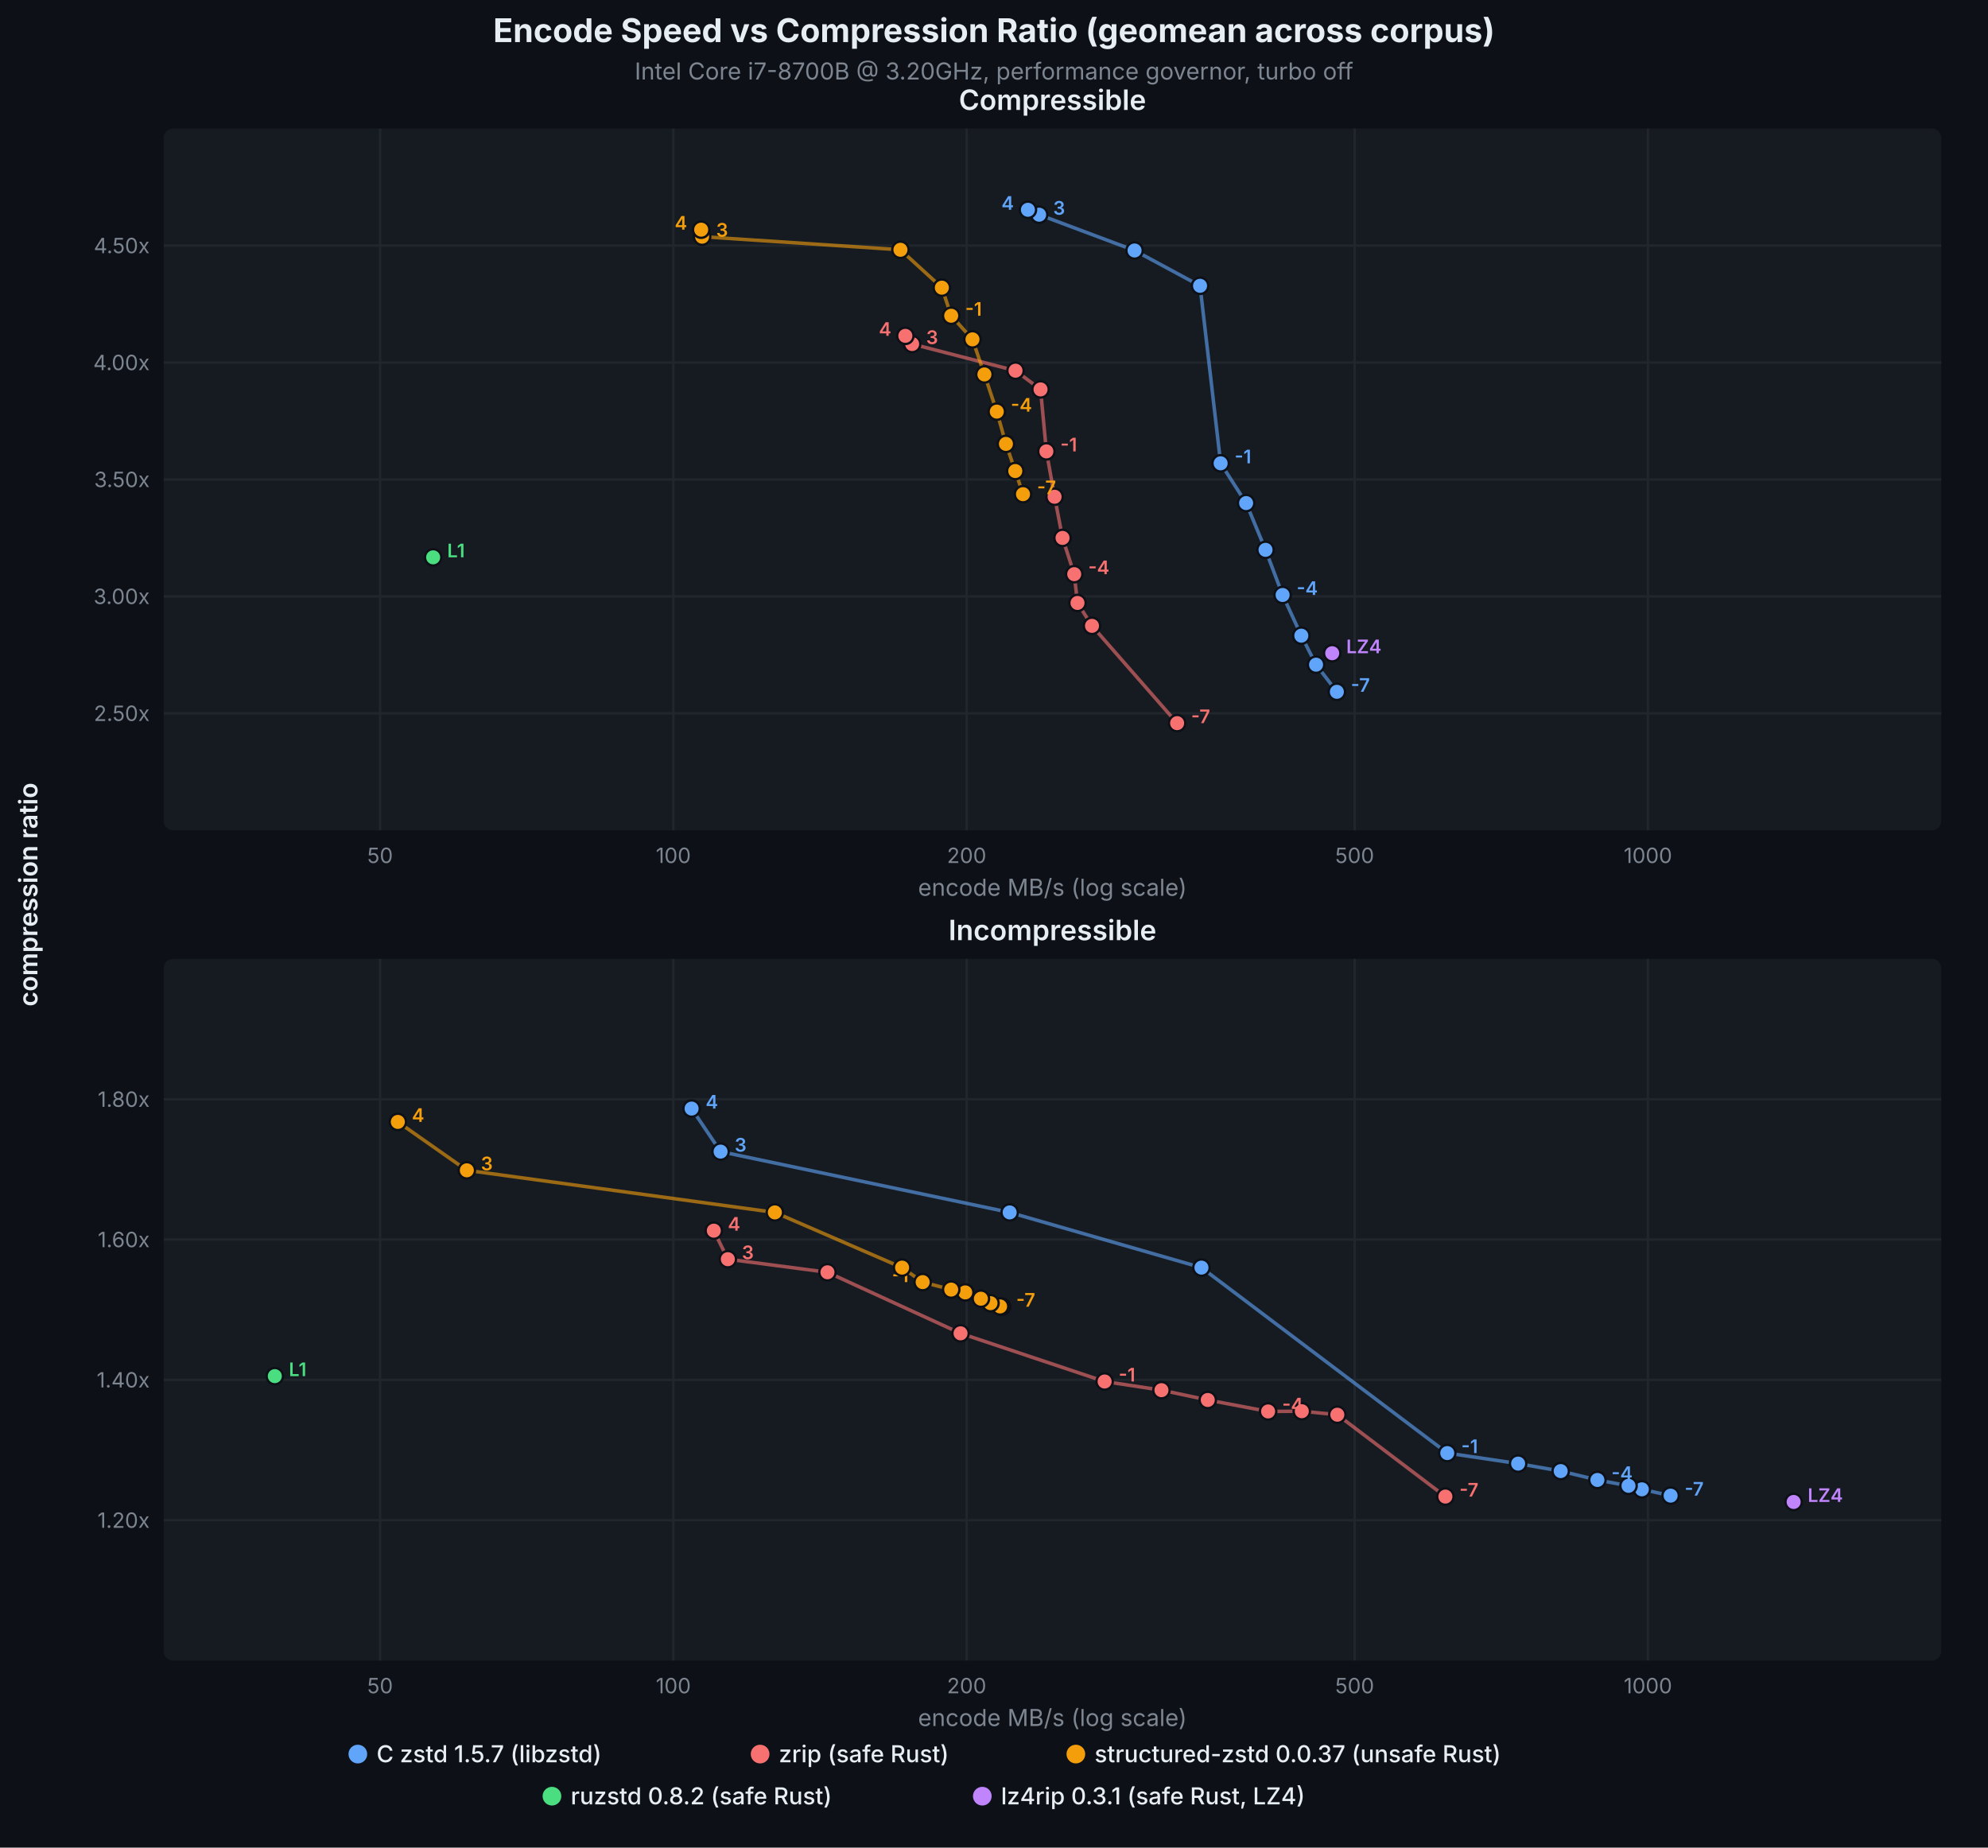
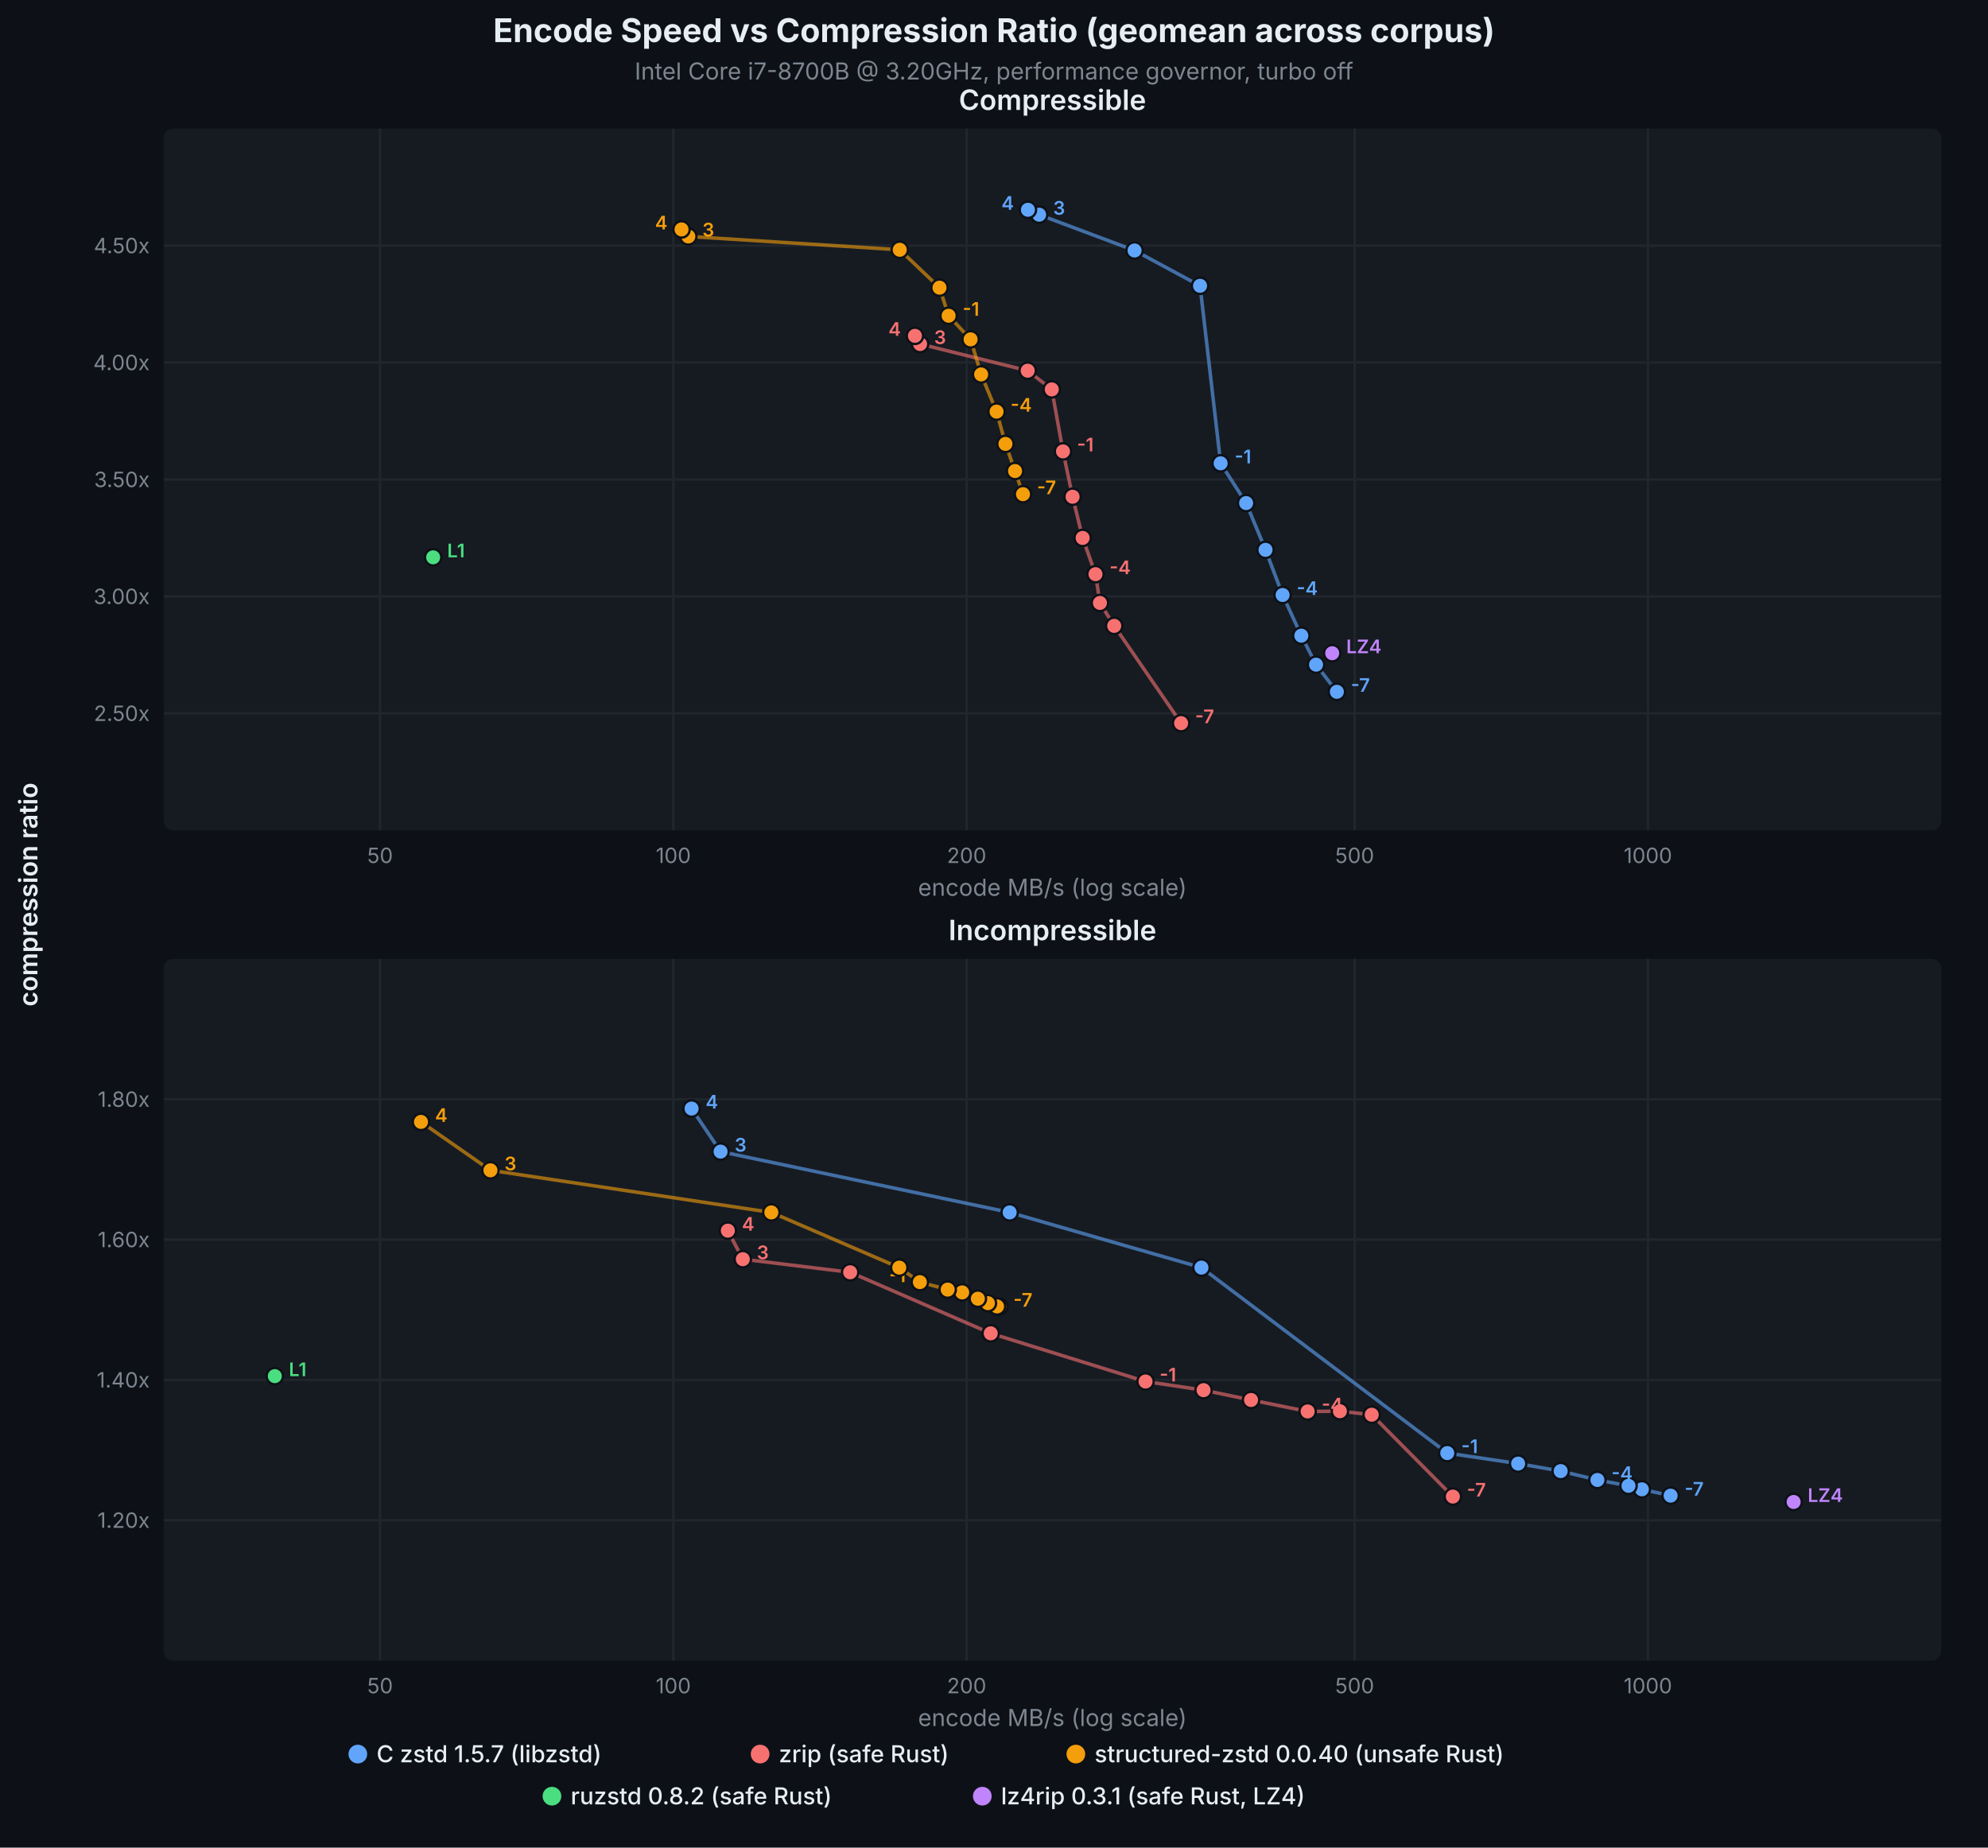
<svg xmlns="http://www.w3.org/2000/svg" viewBox="0 0 850 790" font-family="system-ui, -apple-system, sans-serif">
  <rect width="850" height="790" fill="#0d1117" />
  <text x="425.0" y="18" text-anchor="middle" fill="#e6edf3" font-size="14" font-weight="700">Encode Speed vs Compression Ratio (geomean across corpus)</text>
  <text x="425.0" y="34" text-anchor="middle" fill="#7d8590" font-size="10">Intel Core i7-8700B @ 3.20GHz, performance governor, turbo off</text>
  <rect x="70" y="55" width="760" height="300" fill="#161b22" rx="4" />
  <text x="450.0" y="47" text-anchor="middle" fill="#e6edf3" font-size="12" font-weight="600">Compressible</text>
  <line x1="70" y1="305.0" x2="830" y2="305.0" stroke="#21262d" stroke-width="1" />
  <text x="64" y="305.0" text-anchor="end" dominant-baseline="middle" fill="#7d8590" font-size="9">2.50x</text>
  <line x1="70" y1="255.0" x2="830" y2="255.0" stroke="#21262d" stroke-width="1" />
  <text x="64" y="255.0" text-anchor="end" dominant-baseline="middle" fill="#7d8590" font-size="9">3.00x</text>
  <line x1="70" y1="205.0" x2="830" y2="205.0" stroke="#21262d" stroke-width="1" />
  <text x="64" y="205.0" text-anchor="end" dominant-baseline="middle" fill="#7d8590" font-size="9">3.50x</text>
  <line x1="70" y1="155.0" x2="830" y2="155.0" stroke="#21262d" stroke-width="1" />
  <text x="64" y="155.0" text-anchor="end" dominant-baseline="middle" fill="#7d8590" font-size="9">4.00x</text>
  <line x1="70" y1="105.0" x2="830" y2="105.0" stroke="#21262d" stroke-width="1" />
  <text x="64" y="105.0" text-anchor="end" dominant-baseline="middle" fill="#7d8590" font-size="9">4.50x</text>
  <line x1="162.5" y1="55" x2="162.5" y2="355" stroke="#21262d" stroke-width="1" />
  <text x="162.5" y="369" text-anchor="middle" fill="#7d8590" font-size="9">50</text>
  <line x1="287.9" y1="55" x2="287.9" y2="355" stroke="#21262d" stroke-width="1" />
  <text x="287.9" y="369" text-anchor="middle" fill="#7d8590" font-size="9">100</text>
  <line x1="413.3" y1="55" x2="413.3" y2="355" stroke="#21262d" stroke-width="1" />
  <text x="413.3" y="369" text-anchor="middle" fill="#7d8590" font-size="9">200</text>
  <line x1="579.2" y1="55" x2="579.2" y2="355" stroke="#21262d" stroke-width="1" />
  <text x="579.2" y="369" text-anchor="middle" fill="#7d8590" font-size="9">500</text>
  <line x1="704.6" y1="55" x2="704.6" y2="355" stroke="#21262d" stroke-width="1" />
  <text x="704.6" y="369" text-anchor="middle" fill="#7d8590" font-size="9">1000</text>
  <text x="450.0" y="383" text-anchor="middle" fill="#7d8590" font-size="10">encode MB/s (log scale)</text>
  <path d="M571.6,295.8L562.7,284.2L556.4,271.8L548.4,254.4L541.1,235.1L532.8,215.1L521.9,198.1L513.1,122.2L485.1,107.1L444.3,91.8L439.5,89.7" fill="none" stroke="#60a5fa" stroke-width="1.5" stroke-opacity="0.6" />
  <circle cx="571.6" cy="295.8" r="3.5" fill="#60a5fa" stroke="#0d1117" stroke-width="1" />
  <text x="577.6" y="295.8" text-anchor="start" fill="#60a5fa" font-size="8" font-weight="600">-7</text>
  <circle cx="562.7" cy="284.2" r="3.5" fill="#60a5fa" stroke="#0d1117" stroke-width="1" />
  <circle cx="556.4" cy="271.8" r="3.5" fill="#60a5fa" stroke="#0d1117" stroke-width="1" />
  <circle cx="548.4" cy="254.4" r="3.5" fill="#60a5fa" stroke="#0d1117" stroke-width="1" />
  <text x="554.4" y="254.4" text-anchor="start" fill="#60a5fa" font-size="8" font-weight="600">-4</text>
  <circle cx="541.1" cy="235.1" r="3.5" fill="#60a5fa" stroke="#0d1117" stroke-width="1" />
  <circle cx="532.8" cy="215.1" r="3.5" fill="#60a5fa" stroke="#0d1117" stroke-width="1" />
  <circle cx="521.9" cy="198.1" r="3.5" fill="#60a5fa" stroke="#0d1117" stroke-width="1" />
  <text x="527.9" y="198.1" text-anchor="start" fill="#60a5fa" font-size="8" font-weight="600">-1</text>
  <circle cx="513.1" cy="122.2" r="3.5" fill="#60a5fa" stroke="#0d1117" stroke-width="1" />
  <circle cx="485.1" cy="107.1" r="3.5" fill="#60a5fa" stroke="#0d1117" stroke-width="1" />
  <circle cx="444.3" cy="91.8" r="3.5" fill="#60a5fa" stroke="#0d1117" stroke-width="1" />
  <text x="450.3" y="91.8" text-anchor="start" fill="#60a5fa" font-size="8" font-weight="600">3</text>
  <circle cx="439.5" cy="89.7" r="3.5" fill="#60a5fa" stroke="#0d1117" stroke-width="1" />
  <text x="433.5" y="89.7" text-anchor="end" fill="#60a5fa" font-size="8" font-weight="600">4</text>
-   <path d="M503.3,309.2L466.9,267.6L460.7,257.8L459.3,245.5L454.3,230.0L450.9,212.4L447.4,193.0L444.9,166.5L434.2,158.5L390.0,147.1L387.1,143.6" fill="none" stroke="#f87171" stroke-width="1.5" stroke-opacity="0.6" />
-   <circle cx="503.3" cy="309.2" r="3.5" fill="#f87171" stroke="#0d1117" stroke-width="1" />
-   <text x="509.3" y="309.2" text-anchor="start" fill="#f87171" font-size="8" font-weight="600">-7</text>
-   <circle cx="466.9" cy="267.6" r="3.5" fill="#f87171" stroke="#0d1117" stroke-width="1" />
-   <circle cx="460.7" cy="257.8" r="3.5" fill="#f87171" stroke="#0d1117" stroke-width="1" />
-   <circle cx="459.3" cy="245.5" r="3.5" fill="#f87171" stroke="#0d1117" stroke-width="1" />
-   <text x="465.3" y="245.5" text-anchor="start" fill="#f87171" font-size="8" font-weight="600">-4</text>
-   <circle cx="454.3" cy="230.0" r="3.5" fill="#f87171" stroke="#0d1117" stroke-width="1" />
-   <circle cx="450.9" cy="212.4" r="3.5" fill="#f87171" stroke="#0d1117" stroke-width="1" />
-   <circle cx="447.4" cy="193.0" r="3.5" fill="#f87171" stroke="#0d1117" stroke-width="1" />
-   <text x="453.4" y="193.0" text-anchor="start" fill="#f87171" font-size="8" font-weight="600">-1</text>
-   <circle cx="444.9" cy="166.5" r="3.5" fill="#f87171" stroke="#0d1117" stroke-width="1" />
-   <circle cx="434.2" cy="158.5" r="3.5" fill="#f87171" stroke="#0d1117" stroke-width="1" />
-   <circle cx="390.0" cy="147.1" r="3.5" fill="#f87171" stroke="#0d1117" stroke-width="1" />
-   <text x="396.0" y="147.1" text-anchor="start" fill="#f87171" font-size="8" font-weight="600">3</text>
-   <circle cx="387.1" cy="143.6" r="3.5" fill="#f87171" stroke="#0d1117" stroke-width="1" />
-   <text x="381.1" y="143.6" text-anchor="end" fill="#f87171" font-size="8" font-weight="600">4</text>
-   <path d="M437.4,211.3L434.1,201.4L430.1,189.8L426.2,176.0L420.9,160.1L415.8,145.1L406.7,135.0L402.7,123.0L385.0,106.8L300.2,101.2L299.8,98.2" fill="none" stroke="#f59e0b" stroke-width="1.5" stroke-opacity="0.6" />
+   <path d="M505.0,309.2L476.4,267.6L470.3,257.8L468.4,245.5L462.9,230.0L458.6,212.4L454.5,193.0L449.7,166.5L439.4,158.5L393.4,147.1L391.2,143.6" fill="none" stroke="#f87171" stroke-width="1.5" stroke-opacity="0.6" />
+   <circle cx="505.0" cy="309.2" r="3.5" fill="#f87171" stroke="#0d1117" stroke-width="1" />
+   <text x="511.0" y="309.2" text-anchor="start" fill="#f87171" font-size="8" font-weight="600">-7</text>
+   <circle cx="476.4" cy="267.6" r="3.5" fill="#f87171" stroke="#0d1117" stroke-width="1" />
+   <circle cx="470.3" cy="257.8" r="3.5" fill="#f87171" stroke="#0d1117" stroke-width="1" />
+   <circle cx="468.4" cy="245.5" r="3.5" fill="#f87171" stroke="#0d1117" stroke-width="1" />
+   <text x="474.4" y="245.5" text-anchor="start" fill="#f87171" font-size="8" font-weight="600">-4</text>
+   <circle cx="462.9" cy="230.0" r="3.5" fill="#f87171" stroke="#0d1117" stroke-width="1" />
+   <circle cx="458.6" cy="212.4" r="3.5" fill="#f87171" stroke="#0d1117" stroke-width="1" />
+   <circle cx="454.5" cy="193.0" r="3.5" fill="#f87171" stroke="#0d1117" stroke-width="1" />
+   <text x="460.5" y="193.0" text-anchor="start" fill="#f87171" font-size="8" font-weight="600">-1</text>
+   <circle cx="449.7" cy="166.5" r="3.5" fill="#f87171" stroke="#0d1117" stroke-width="1" />
+   <circle cx="439.4" cy="158.5" r="3.5" fill="#f87171" stroke="#0d1117" stroke-width="1" />
+   <circle cx="393.4" cy="147.1" r="3.5" fill="#f87171" stroke="#0d1117" stroke-width="1" />
+   <text x="399.4" y="147.1" text-anchor="start" fill="#f87171" font-size="8" font-weight="600">3</text>
+   <circle cx="391.2" cy="143.6" r="3.5" fill="#f87171" stroke="#0d1117" stroke-width="1" />
+   <text x="385.2" y="143.6" text-anchor="end" fill="#f87171" font-size="8" font-weight="600">4</text>
+   <path d="M437.4,211.3L434.0,201.4L429.9,189.8L426.1,176.0L419.5,160.1L415.0,145.1L405.6,135.0L401.7,123.0L384.7,106.8L294.3,101.1L291.4,98.1" fill="none" stroke="#f59e0b" stroke-width="1.5" stroke-opacity="0.6" />
  <circle cx="437.4" cy="211.3" r="3.5" fill="#f59e0b" stroke="#0d1117" stroke-width="1" />
  <text x="443.4" y="211.3" text-anchor="start" fill="#f59e0b" font-size="8" font-weight="600">-7</text>
-   <circle cx="434.1" cy="201.4" r="3.5" fill="#f59e0b" stroke="#0d1117" stroke-width="1" />
-   <circle cx="430.1" cy="189.8" r="3.5" fill="#f59e0b" stroke="#0d1117" stroke-width="1" />
-   <circle cx="426.2" cy="176.0" r="3.5" fill="#f59e0b" stroke="#0d1117" stroke-width="1" />
-   <text x="432.2" y="176.0" text-anchor="start" fill="#f59e0b" font-size="8" font-weight="600">-4</text>
-   <circle cx="420.9" cy="160.1" r="3.5" fill="#f59e0b" stroke="#0d1117" stroke-width="1" />
-   <circle cx="415.8" cy="145.1" r="3.5" fill="#f59e0b" stroke="#0d1117" stroke-width="1" />
-   <circle cx="406.7" cy="135.0" r="3.5" fill="#f59e0b" stroke="#0d1117" stroke-width="1" />
-   <text x="412.7" y="135.0" text-anchor="start" fill="#f59e0b" font-size="8" font-weight="600">-1</text>
-   <circle cx="402.7" cy="123.0" r="3.5" fill="#f59e0b" stroke="#0d1117" stroke-width="1" />
-   <circle cx="385.0" cy="106.8" r="3.5" fill="#f59e0b" stroke="#0d1117" stroke-width="1" />
-   <circle cx="300.2" cy="101.2" r="3.5" fill="#f59e0b" stroke="#0d1117" stroke-width="1" />
-   <text x="306.2" y="101.2" text-anchor="start" fill="#f59e0b" font-size="8" font-weight="600">3</text>
-   <circle cx="299.8" cy="98.2" r="3.5" fill="#f59e0b" stroke="#0d1117" stroke-width="1" />
-   <text x="293.8" y="98.2" text-anchor="end" fill="#f59e0b" font-size="8" font-weight="600">4</text>
+   <circle cx="434.0" cy="201.4" r="3.5" fill="#f59e0b" stroke="#0d1117" stroke-width="1" />
+   <circle cx="429.9" cy="189.8" r="3.5" fill="#f59e0b" stroke="#0d1117" stroke-width="1" />
+   <circle cx="426.1" cy="176.0" r="3.5" fill="#f59e0b" stroke="#0d1117" stroke-width="1" />
+   <text x="432.1" y="176.0" text-anchor="start" fill="#f59e0b" font-size="8" font-weight="600">-4</text>
+   <circle cx="419.5" cy="160.1" r="3.5" fill="#f59e0b" stroke="#0d1117" stroke-width="1" />
+   <circle cx="415.0" cy="145.1" r="3.5" fill="#f59e0b" stroke="#0d1117" stroke-width="1" />
+   <circle cx="405.6" cy="135.0" r="3.5" fill="#f59e0b" stroke="#0d1117" stroke-width="1" />
+   <text x="411.6" y="135.0" text-anchor="start" fill="#f59e0b" font-size="8" font-weight="600">-1</text>
+   <circle cx="401.7" cy="123.0" r="3.5" fill="#f59e0b" stroke="#0d1117" stroke-width="1" />
+   <circle cx="384.7" cy="106.8" r="3.5" fill="#f59e0b" stroke="#0d1117" stroke-width="1" />
+   <circle cx="294.3" cy="101.1" r="3.5" fill="#f59e0b" stroke="#0d1117" stroke-width="1" />
+   <text x="300.3" y="101.1" text-anchor="start" fill="#f59e0b" font-size="8" font-weight="600">3</text>
+   <circle cx="291.4" cy="98.1" r="3.5" fill="#f59e0b" stroke="#0d1117" stroke-width="1" />
+   <text x="285.4" y="98.1" text-anchor="end" fill="#f59e0b" font-size="8" font-weight="600">4</text>
  <circle cx="185.2" cy="238.3" r="3.5" fill="#4ade80" stroke="#0d1117" stroke-width="1" />
  <text x="191.2" y="238.3" text-anchor="start" fill="#4ade80" font-size="8" font-weight="600">L1</text>
  <circle cx="569.6" cy="279.3" r="3.5" fill="#c084fc" stroke="#0d1117" stroke-width="1" />
  <text x="575.6" y="279.3" text-anchor="start" fill="#c084fc" font-size="8" font-weight="600">LZ4</text>
  <rect x="70" y="410" width="760" height="300" fill="#161b22" rx="4" />
  <text x="450.0" y="402" text-anchor="middle" fill="#e6edf3" font-size="12" font-weight="600">Incompressible</text>
  <line x1="70" y1="650.0" x2="830" y2="650.0" stroke="#21262d" stroke-width="1" />
  <text x="64" y="650.0" text-anchor="end" dominant-baseline="middle" fill="#7d8590" font-size="9">1.20x</text>
  <line x1="70" y1="590.0" x2="830" y2="590.0" stroke="#21262d" stroke-width="1" />
  <text x="64" y="590.0" text-anchor="end" dominant-baseline="middle" fill="#7d8590" font-size="9">1.40x</text>
  <line x1="70" y1="530.0" x2="830" y2="530.0" stroke="#21262d" stroke-width="1" />
  <text x="64" y="530.0" text-anchor="end" dominant-baseline="middle" fill="#7d8590" font-size="9">1.60x</text>
  <line x1="70" y1="470.0" x2="830" y2="470.0" stroke="#21262d" stroke-width="1" />
  <text x="64" y="470.0" text-anchor="end" dominant-baseline="middle" fill="#7d8590" font-size="9">1.80x</text>
  <line x1="162.5" y1="410" x2="162.5" y2="710" stroke="#21262d" stroke-width="1" />
  <text x="162.5" y="724" text-anchor="middle" fill="#7d8590" font-size="9">50</text>
  <line x1="287.9" y1="410" x2="287.9" y2="710" stroke="#21262d" stroke-width="1" />
  <text x="287.9" y="724" text-anchor="middle" fill="#7d8590" font-size="9">100</text>
  <line x1="413.3" y1="410" x2="413.3" y2="710" stroke="#21262d" stroke-width="1" />
  <text x="413.3" y="724" text-anchor="middle" fill="#7d8590" font-size="9">200</text>
  <line x1="579.2" y1="410" x2="579.2" y2="710" stroke="#21262d" stroke-width="1" />
  <text x="579.2" y="724" text-anchor="middle" fill="#7d8590" font-size="9">500</text>
  <line x1="704.6" y1="410" x2="704.6" y2="710" stroke="#21262d" stroke-width="1" />
  <text x="704.6" y="724" text-anchor="middle" fill="#7d8590" font-size="9">1000</text>
  <text x="450.0" y="738" text-anchor="middle" fill="#7d8590" font-size="10">encode MB/s (log scale)</text>
  <path d="M714.3,639.5L702.0,636.8L696.3,635.3L683.0,632.8L667.3,629.0L649.1,625.8L618.8,621.3L513.7,542.0L431.7,518.4L308.1,492.4L295.7,474.0" fill="none" stroke="#60a5fa" stroke-width="1.5" stroke-opacity="0.6" />
  <circle cx="714.3" cy="639.5" r="3.5" fill="#60a5fa" stroke="#0d1117" stroke-width="1" />
  <text x="720.3" y="639.5" text-anchor="start" fill="#60a5fa" font-size="8" font-weight="600">-7</text>
  <circle cx="702.0" cy="636.8" r="3.5" fill="#60a5fa" stroke="#0d1117" stroke-width="1" />
  <circle cx="696.3" cy="635.3" r="3.5" fill="#60a5fa" stroke="#0d1117" stroke-width="1" />
  <circle cx="683.0" cy="632.8" r="3.5" fill="#60a5fa" stroke="#0d1117" stroke-width="1" />
  <text x="689.0" y="632.8" text-anchor="start" fill="#60a5fa" font-size="8" font-weight="600">-4</text>
  <circle cx="667.3" cy="629.0" r="3.5" fill="#60a5fa" stroke="#0d1117" stroke-width="1" />
  <circle cx="649.1" cy="625.8" r="3.5" fill="#60a5fa" stroke="#0d1117" stroke-width="1" />
  <circle cx="618.8" cy="621.3" r="3.5" fill="#60a5fa" stroke="#0d1117" stroke-width="1" />
  <text x="624.8" y="621.3" text-anchor="start" fill="#60a5fa" font-size="8" font-weight="600">-1</text>
  <circle cx="513.7" cy="542.0" r="3.5" fill="#60a5fa" stroke="#0d1117" stroke-width="1" />
  <circle cx="431.7" cy="518.4" r="3.5" fill="#60a5fa" stroke="#0d1117" stroke-width="1" />
  <circle cx="308.1" cy="492.4" r="3.5" fill="#60a5fa" stroke="#0d1117" stroke-width="1" />
  <text x="314.1" y="492.4" text-anchor="start" fill="#60a5fa" font-size="8" font-weight="600">3</text>
  <circle cx="295.7" cy="474.0" r="3.5" fill="#60a5fa" stroke="#0d1117" stroke-width="1" />
  <text x="301.7" y="474.0" text-anchor="start" fill="#60a5fa" font-size="8" font-weight="600">4</text>
-   <path d="M618.0,639.9L571.8,604.9L556.6,603.4L542.2,603.5L516.4,598.6L496.6,594.4L472.3,590.7L410.7,570.1L353.8,544.0L311.2,538.4L305.2,526.2" fill="none" stroke="#f87171" stroke-width="1.5" stroke-opacity="0.6" />
-   <circle cx="618.0" cy="639.9" r="3.5" fill="#f87171" stroke="#0d1117" stroke-width="1" />
-   <text x="624.0" y="639.9" text-anchor="start" fill="#f87171" font-size="8" font-weight="600">-7</text>
-   <circle cx="571.8" cy="604.9" r="3.5" fill="#f87171" stroke="#0d1117" stroke-width="1" />
-   <circle cx="556.6" cy="603.4" r="3.5" fill="#f87171" stroke="#0d1117" stroke-width="1" />
-   <circle cx="542.2" cy="603.5" r="3.5" fill="#f87171" stroke="#0d1117" stroke-width="1" />
-   <text x="548.2" y="603.5" text-anchor="start" fill="#f87171" font-size="8" font-weight="600">-4</text>
-   <circle cx="516.4" cy="598.6" r="3.5" fill="#f87171" stroke="#0d1117" stroke-width="1" />
-   <circle cx="496.6" cy="594.4" r="3.5" fill="#f87171" stroke="#0d1117" stroke-width="1" />
-   <circle cx="472.3" cy="590.7" r="3.5" fill="#f87171" stroke="#0d1117" stroke-width="1" />
-   <text x="478.3" y="590.7" text-anchor="start" fill="#f87171" font-size="8" font-weight="600">-1</text>
-   <circle cx="410.7" cy="570.1" r="3.5" fill="#f87171" stroke="#0d1117" stroke-width="1" />
-   <circle cx="353.8" cy="544.0" r="3.5" fill="#f87171" stroke="#0d1117" stroke-width="1" />
-   <circle cx="311.2" cy="538.4" r="3.5" fill="#f87171" stroke="#0d1117" stroke-width="1" />
-   <text x="317.2" y="538.4" text-anchor="start" fill="#f87171" font-size="8" font-weight="600">3</text>
-   <circle cx="305.2" cy="526.2" r="3.5" fill="#f87171" stroke="#0d1117" stroke-width="1" />
-   <text x="311.2" y="526.2" text-anchor="start" fill="#f87171" font-size="8" font-weight="600">4</text>
-   <path d="M428.5,558.7L427.6,558.6L423.5,557.2L419.4,555.3L412.7,552.6L406.7,551.4L394.5,548.2L385.7,542.0L331.3,518.4L199.6,500.4L170.1,479.7" fill="none" stroke="#f59e0b" stroke-width="1.5" stroke-opacity="0.6" />
-   <circle cx="428.5" cy="558.7" r="3.5" fill="#f59e0b" stroke="#0d1117" stroke-width="1" />
-   <text x="434.5" y="558.7" text-anchor="start" fill="#f59e0b" font-size="8" font-weight="600">-7</text>
-   <circle cx="427.6" cy="558.6" r="3.5" fill="#f59e0b" stroke="#0d1117" stroke-width="1" />
-   <circle cx="423.5" cy="557.2" r="3.5" fill="#f59e0b" stroke="#0d1117" stroke-width="1" />
-   <circle cx="419.4" cy="555.3" r="3.5" fill="#f59e0b" stroke="#0d1117" stroke-width="1" />
-   <text x="413.4" y="555.3" text-anchor="end" fill="#f59e0b" font-size="8" font-weight="600">-4</text>
-   <circle cx="412.7" cy="552.6" r="3.5" fill="#f59e0b" stroke="#0d1117" stroke-width="1" />
-   <circle cx="406.7" cy="551.4" r="3.5" fill="#f59e0b" stroke="#0d1117" stroke-width="1" />
-   <circle cx="394.5" cy="548.2" r="3.5" fill="#f59e0b" stroke="#0d1117" stroke-width="1" />
-   <text x="388.5" y="548.2" text-anchor="end" fill="#f59e0b" font-size="8" font-weight="600">-1</text>
-   <circle cx="385.7" cy="542.0" r="3.5" fill="#f59e0b" stroke="#0d1117" stroke-width="1" />
-   <circle cx="331.3" cy="518.4" r="3.5" fill="#f59e0b" stroke="#0d1117" stroke-width="1" />
-   <circle cx="199.6" cy="500.4" r="3.5" fill="#f59e0b" stroke="#0d1117" stroke-width="1" />
-   <text x="205.6" y="500.4" text-anchor="start" fill="#f59e0b" font-size="8" font-weight="600">3</text>
-   <circle cx="170.1" cy="479.7" r="3.5" fill="#f59e0b" stroke="#0d1117" stroke-width="1" />
-   <text x="176.1" y="479.7" text-anchor="start" fill="#f59e0b" font-size="8" font-weight="600">4</text>
+   <path d="M621.2,639.9L586.5,604.9L572.9,603.4L559.1,603.5L534.9,598.6L514.6,594.4L489.8,590.7L423.6,570.1L363.5,544.0L317.6,538.4L311.2,526.2" fill="none" stroke="#f87171" stroke-width="1.5" stroke-opacity="0.6" />
+   <circle cx="621.2" cy="639.9" r="3.5" fill="#f87171" stroke="#0d1117" stroke-width="1" />
+   <text x="627.2" y="639.9" text-anchor="start" fill="#f87171" font-size="8" font-weight="600">-7</text>
+   <circle cx="586.5" cy="604.9" r="3.5" fill="#f87171" stroke="#0d1117" stroke-width="1" />
+   <circle cx="572.9" cy="603.4" r="3.5" fill="#f87171" stroke="#0d1117" stroke-width="1" />
+   <circle cx="559.1" cy="603.5" r="3.5" fill="#f87171" stroke="#0d1117" stroke-width="1" />
+   <text x="565.1" y="603.5" text-anchor="start" fill="#f87171" font-size="8" font-weight="600">-4</text>
+   <circle cx="534.9" cy="598.6" r="3.5" fill="#f87171" stroke="#0d1117" stroke-width="1" />
+   <circle cx="514.6" cy="594.4" r="3.5" fill="#f87171" stroke="#0d1117" stroke-width="1" />
+   <circle cx="489.8" cy="590.7" r="3.5" fill="#f87171" stroke="#0d1117" stroke-width="1" />
+   <text x="495.8" y="590.7" text-anchor="start" fill="#f87171" font-size="8" font-weight="600">-1</text>
+   <circle cx="423.6" cy="570.1" r="3.5" fill="#f87171" stroke="#0d1117" stroke-width="1" />
+   <circle cx="363.5" cy="544.0" r="3.5" fill="#f87171" stroke="#0d1117" stroke-width="1" />
+   <circle cx="317.6" cy="538.4" r="3.5" fill="#f87171" stroke="#0d1117" stroke-width="1" />
+   <text x="323.6" y="538.4" text-anchor="start" fill="#f87171" font-size="8" font-weight="600">3</text>
+   <circle cx="311.2" cy="526.2" r="3.5" fill="#f87171" stroke="#0d1117" stroke-width="1" />
+   <text x="317.2" y="526.2" text-anchor="start" fill="#f87171" font-size="8" font-weight="600">4</text>
+   <path d="M427.3,558.7L426.3,558.6L422.4,557.2L418.1,555.3L411.4,552.6L405.2,551.4L393.3,548.2L384.5,542.0L329.8,518.4L209.7,500.4L180.0,479.7" fill="none" stroke="#f59e0b" stroke-width="1.5" stroke-opacity="0.6" />
+   <circle cx="427.3" cy="558.7" r="3.5" fill="#f59e0b" stroke="#0d1117" stroke-width="1" />
+   <text x="433.3" y="558.7" text-anchor="start" fill="#f59e0b" font-size="8" font-weight="600">-7</text>
+   <circle cx="426.3" cy="558.6" r="3.5" fill="#f59e0b" stroke="#0d1117" stroke-width="1" />
+   <circle cx="422.4" cy="557.2" r="3.5" fill="#f59e0b" stroke="#0d1117" stroke-width="1" />
+   <circle cx="418.1" cy="555.3" r="3.5" fill="#f59e0b" stroke="#0d1117" stroke-width="1" />
+   <text x="412.1" y="555.3" text-anchor="end" fill="#f59e0b" font-size="8" font-weight="600">-4</text>
+   <circle cx="411.4" cy="552.6" r="3.5" fill="#f59e0b" stroke="#0d1117" stroke-width="1" />
+   <circle cx="405.2" cy="551.4" r="3.5" fill="#f59e0b" stroke="#0d1117" stroke-width="1" />
+   <circle cx="393.3" cy="548.2" r="3.5" fill="#f59e0b" stroke="#0d1117" stroke-width="1" />
+   <text x="387.3" y="548.2" text-anchor="end" fill="#f59e0b" font-size="8" font-weight="600">-1</text>
+   <circle cx="384.5" cy="542.0" r="3.5" fill="#f59e0b" stroke="#0d1117" stroke-width="1" />
+   <circle cx="329.8" cy="518.4" r="3.5" fill="#f59e0b" stroke="#0d1117" stroke-width="1" />
+   <circle cx="209.7" cy="500.4" r="3.5" fill="#f59e0b" stroke="#0d1117" stroke-width="1" />
+   <text x="215.7" y="500.4" text-anchor="start" fill="#f59e0b" font-size="8" font-weight="600">3</text>
+   <circle cx="180.0" cy="479.7" r="3.5" fill="#f59e0b" stroke="#0d1117" stroke-width="1" />
+   <text x="186.0" y="479.7" text-anchor="start" fill="#f59e0b" font-size="8" font-weight="600">4</text>
  <circle cx="117.5" cy="588.4" r="3.5" fill="#4ade80" stroke="#0d1117" stroke-width="1" />
  <text x="123.5" y="588.4" text-anchor="start" fill="#4ade80" font-size="8" font-weight="600">L1</text>
  <circle cx="766.9" cy="642.2" r="3.5" fill="#c084fc" stroke="#0d1117" stroke-width="1" />
  <text x="772.9" y="642.2" text-anchor="start" fill="#c084fc" font-size="8" font-weight="600">LZ4</text>
  <text x="16" y="382.5" text-anchor="middle" fill="#e6edf3" font-size="11" font-weight="600" transform="rotate(-90,16,382.5)">compression ratio</text>
  <circle cx="153" cy="750" r="4" fill="#60a5fa" />
  <text x="161" y="753.5" fill="#e6edf3" font-size="10" font-weight="500">C zstd 1.5.7 (libzstd)</text>
  <circle cx="325" cy="750" r="4" fill="#f87171" />
  <text x="333" y="753.5" fill="#e6edf3" font-size="10" font-weight="500">zrip (safe Rust)</text>
  <circle cx="460" cy="750" r="4" fill="#f59e0b" />
-   <text x="468" y="753.5" fill="#e6edf3" font-size="10" font-weight="500">structured-zstd 0.0.37 (unsafe Rust)</text>
+   <text x="468" y="753.5" fill="#e6edf3" font-size="10" font-weight="500">structured-zstd 0.0.40 (unsafe Rust)</text>
  <circle cx="236" cy="768" r="4" fill="#4ade80" />
  <text x="244" y="771.5" fill="#e6edf3" font-size="10" font-weight="500">ruzstd 0.8.2 (safe Rust)</text>
  <circle cx="420" cy="768" r="4" fill="#c084fc" />
  <text x="428" y="771.5" fill="#e6edf3" font-size="10" font-weight="500">lz4rip 0.3.1 (safe Rust, LZ4)</text>
</svg>
